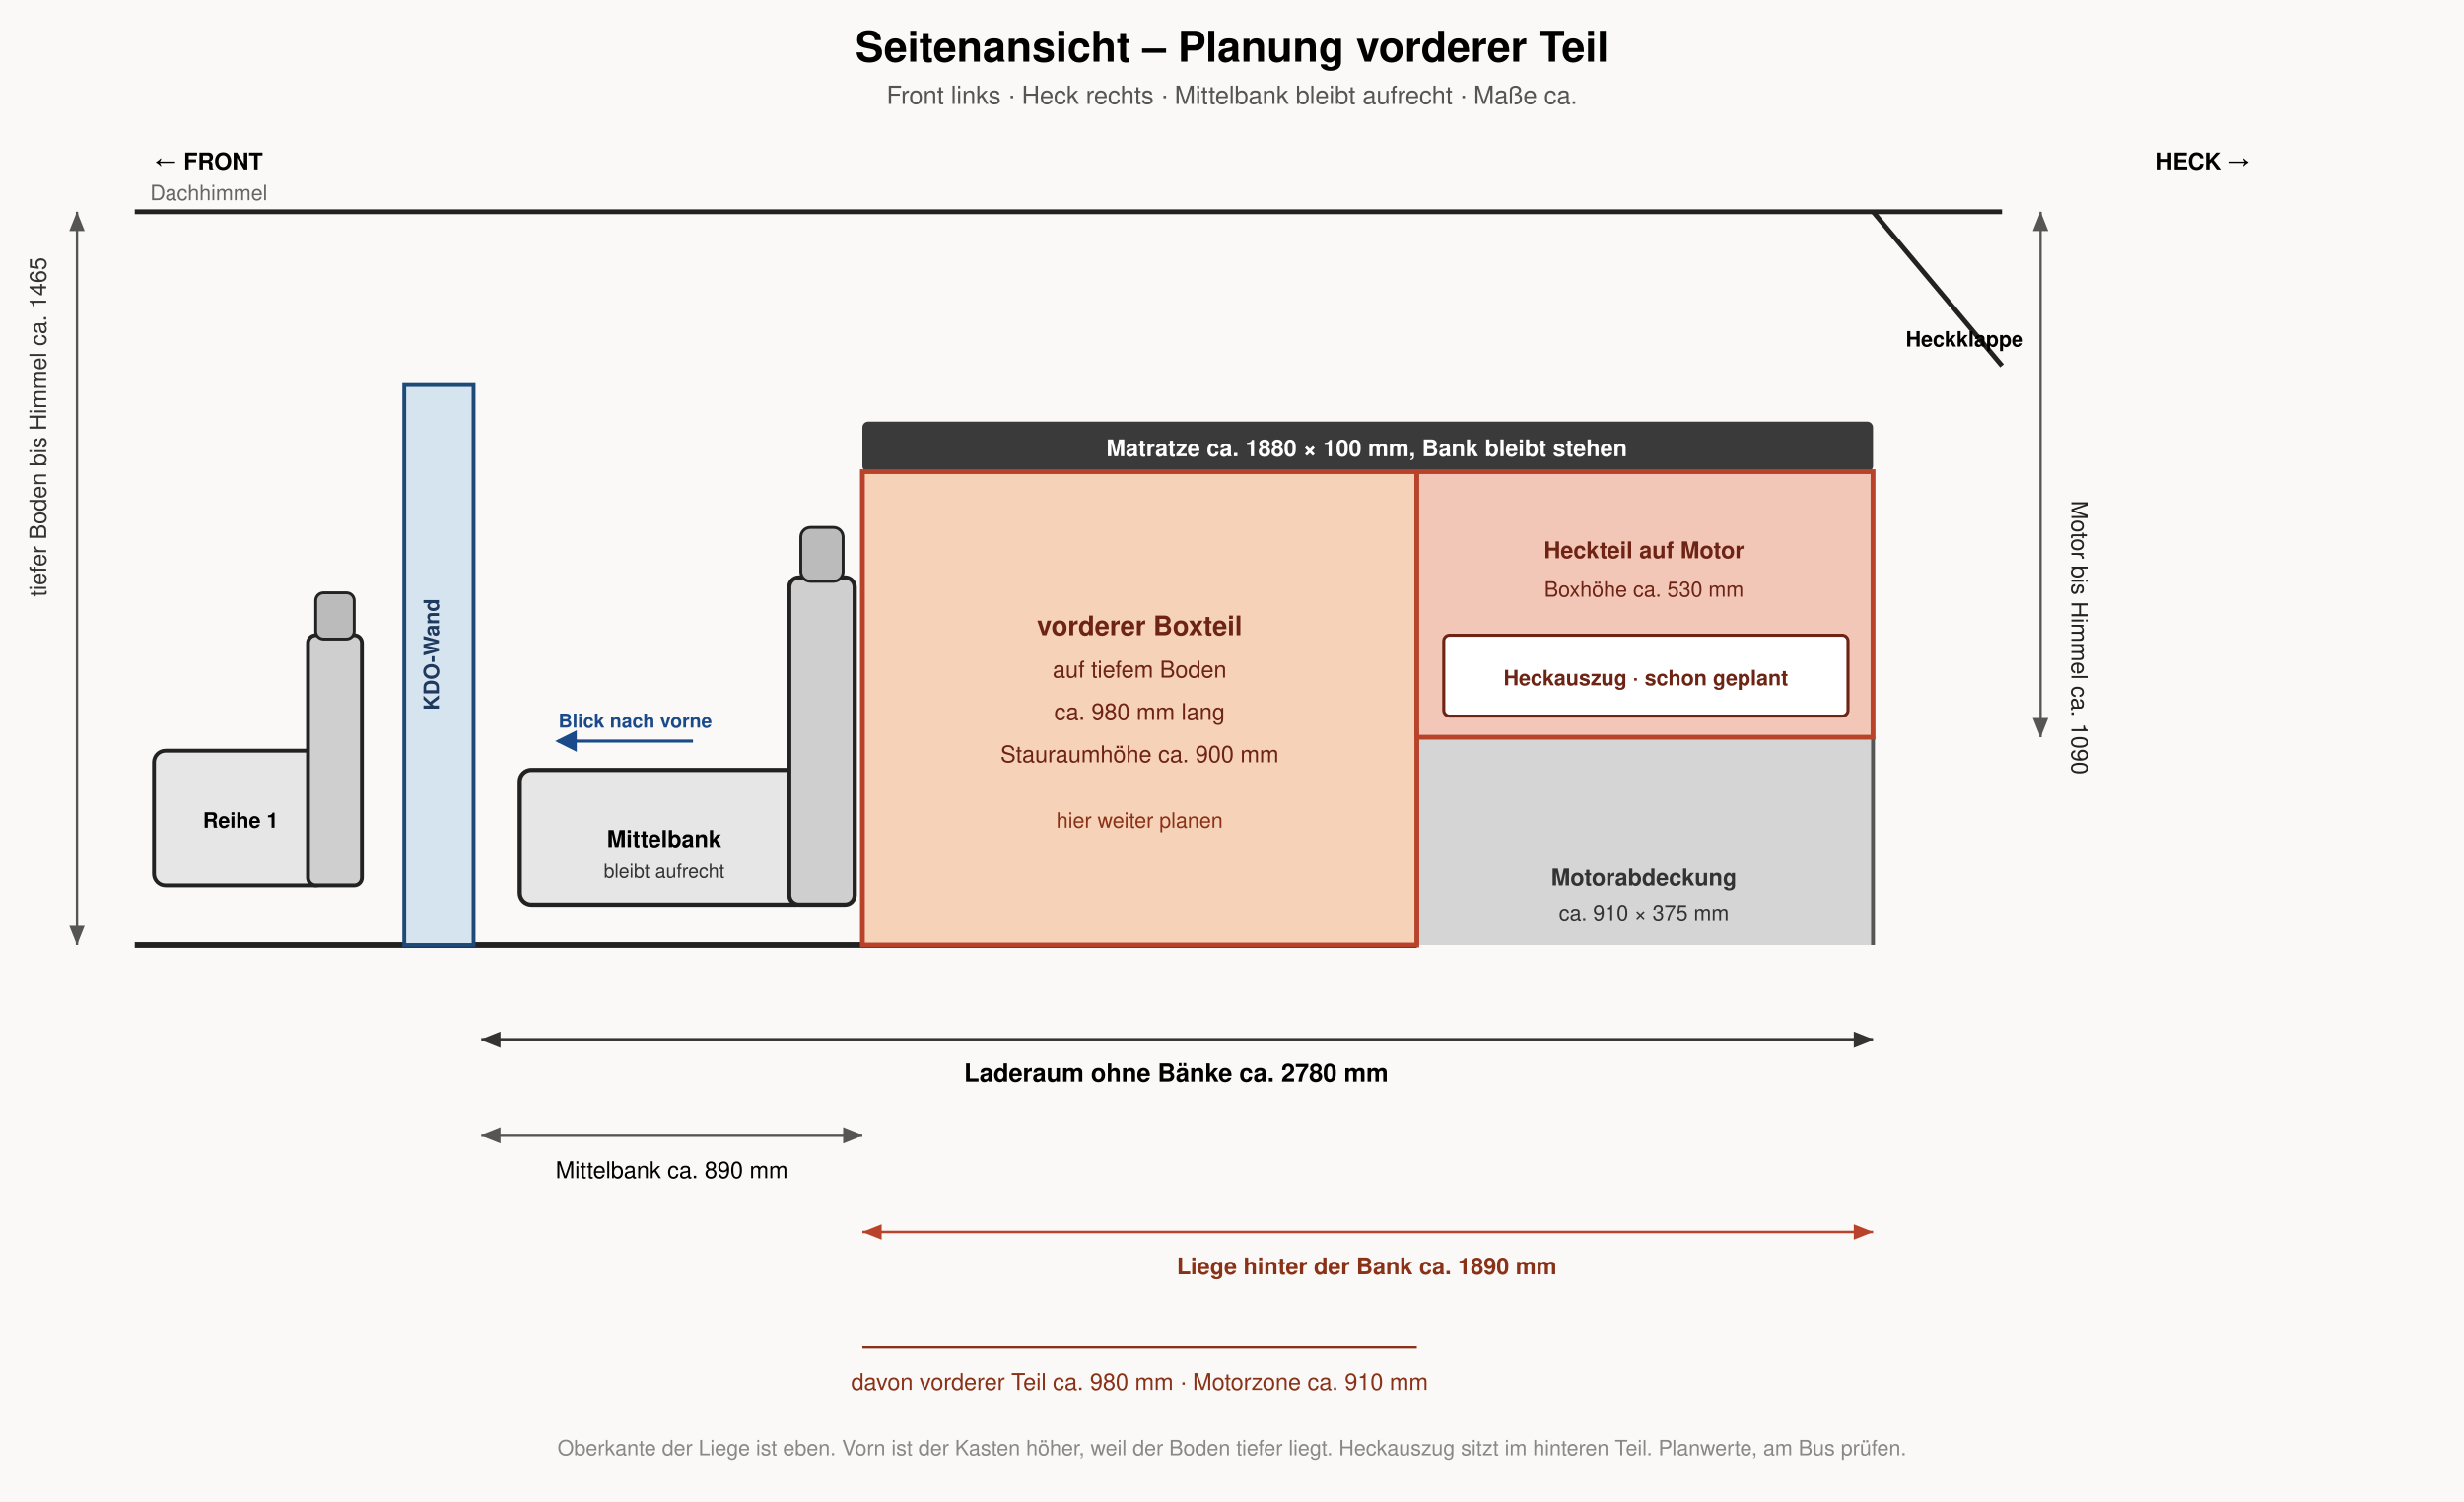
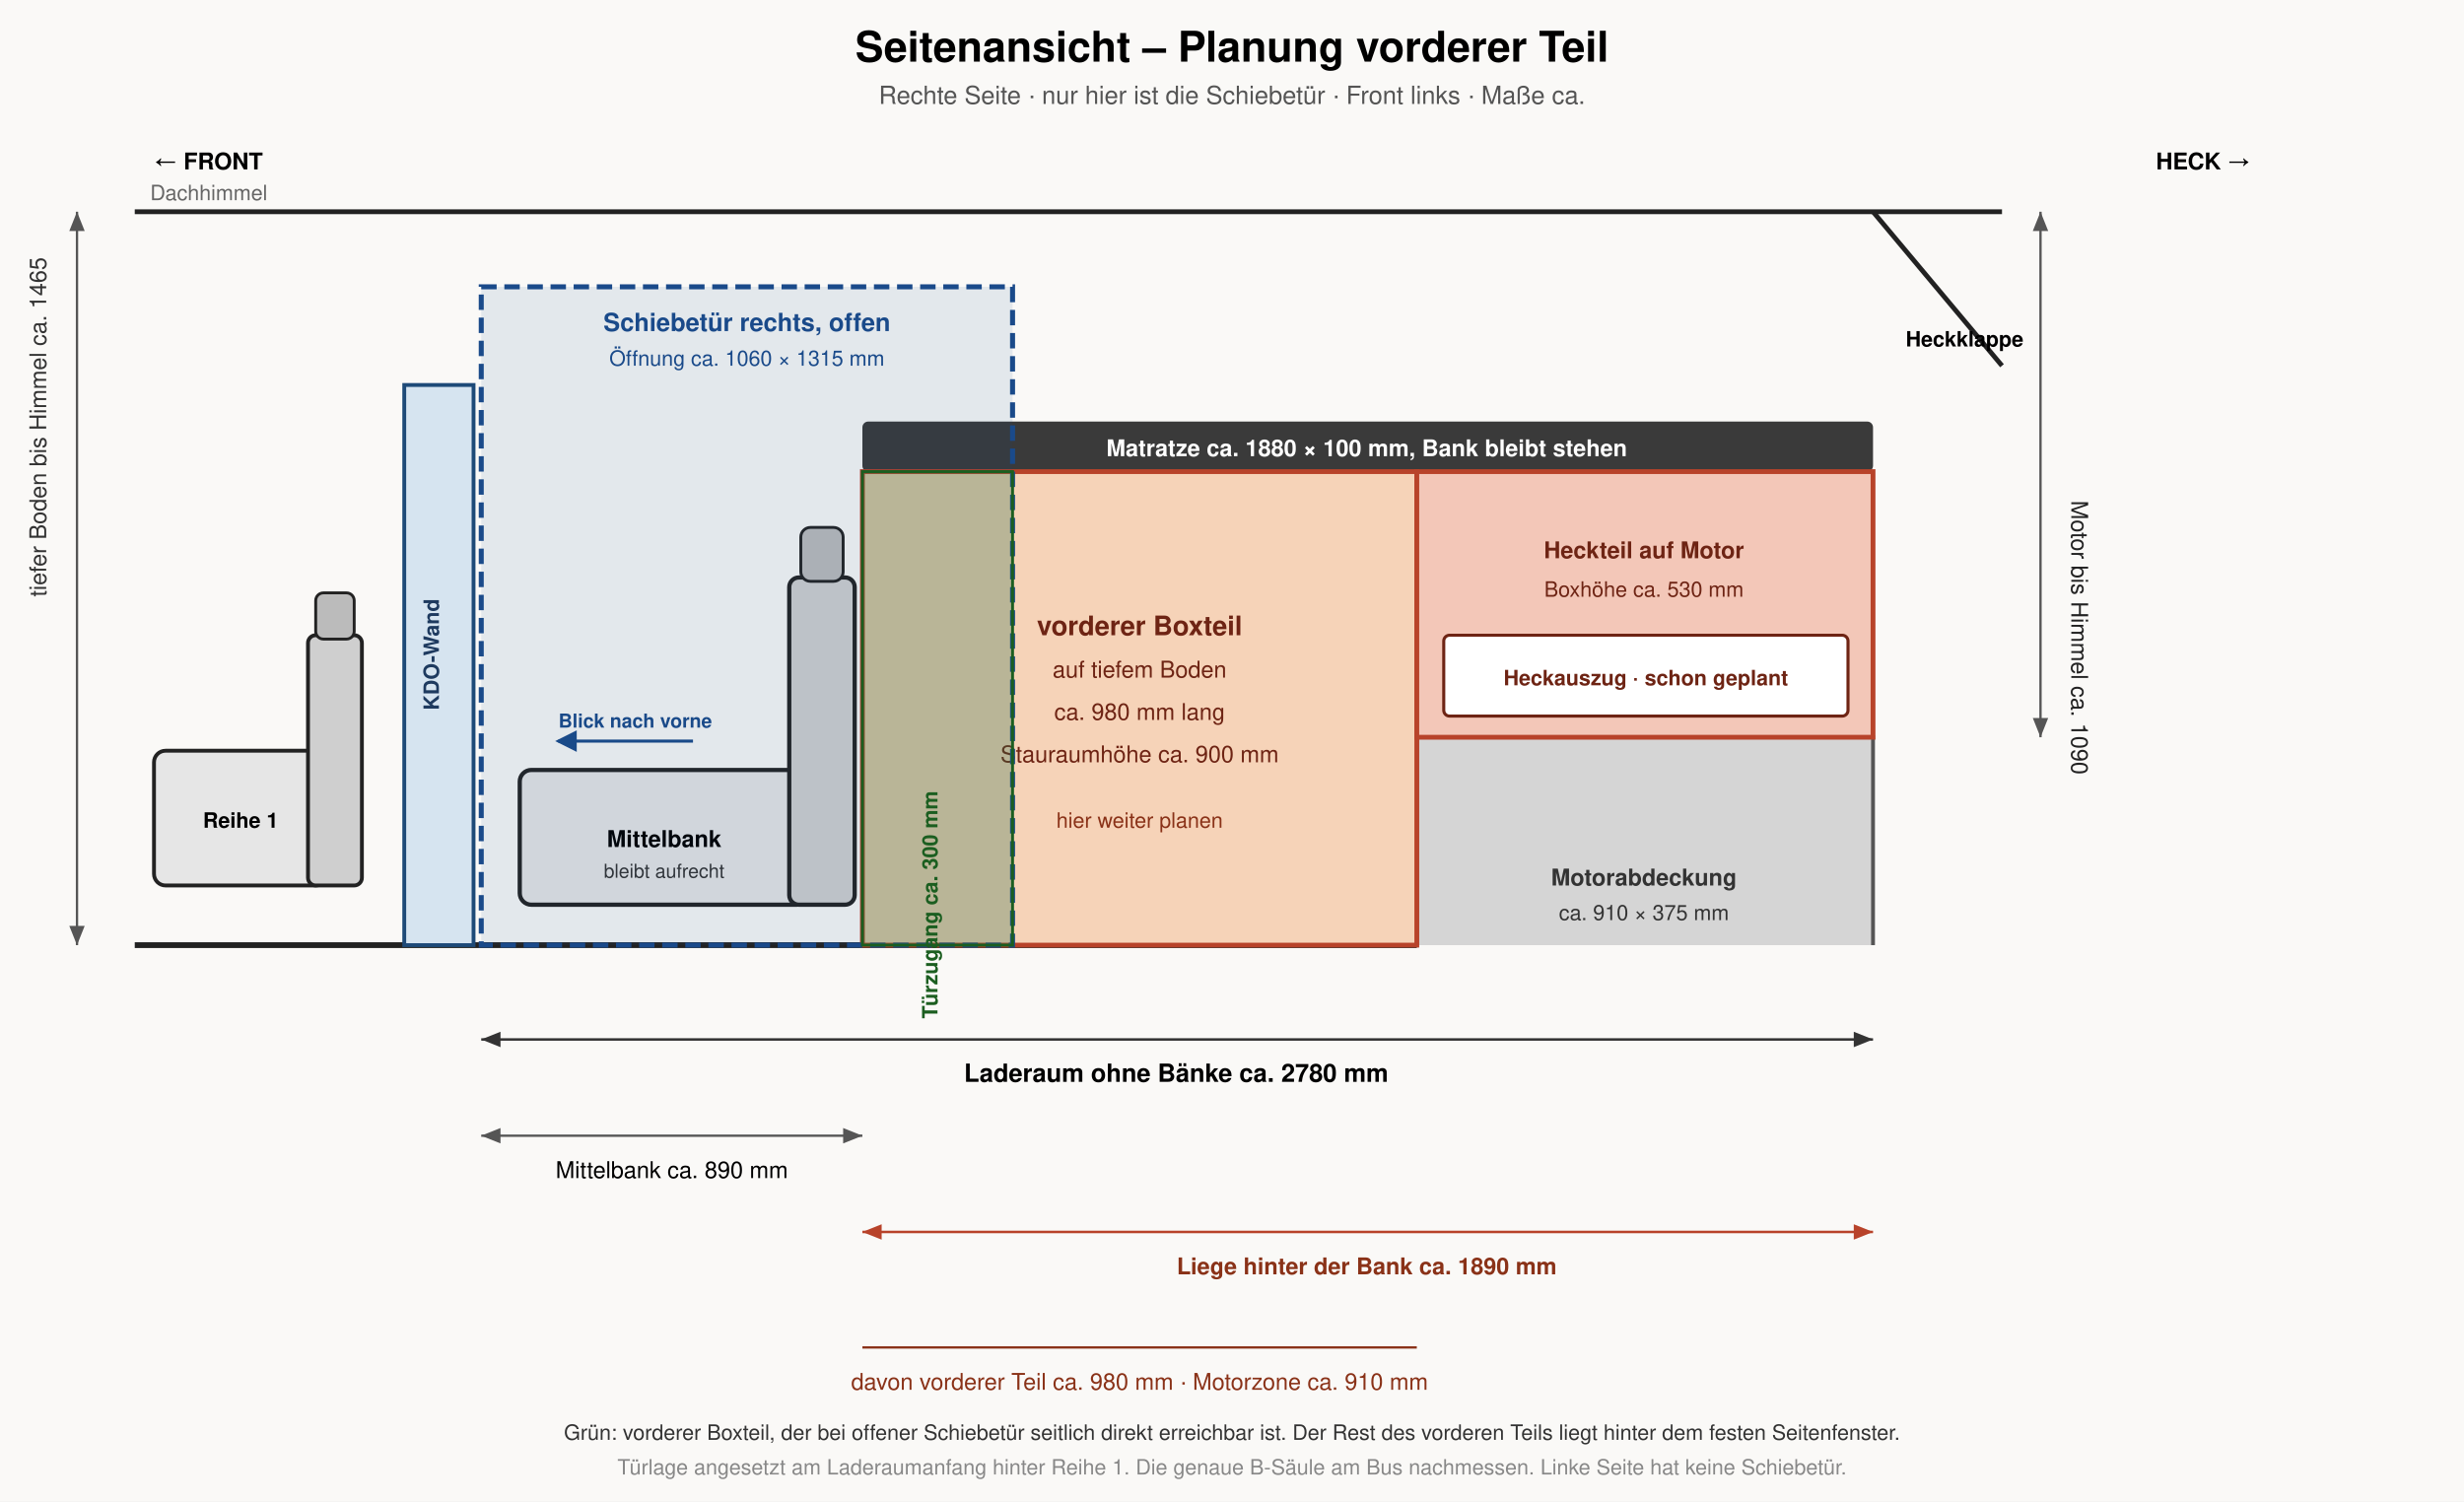
<svg xmlns="http://www.w3.org/2000/svg" viewBox="0 0 1280 780" font-family="Helvetica, Arial, sans-serif">
  <rect width="1280" height="780" fill="#faf9f7" />
  <text x="640" y="32" text-anchor="middle" font-size="22" font-weight="700">Seitenansicht – Planung vorderer Teil</text>
-   <text x="640" y="54" text-anchor="middle" font-size="13" fill="#555">Front links · Heck rechts · Mittelbank bleibt aufrecht · Maße ca.</text>
+   <text x="640" y="54" text-anchor="middle" font-size="13" fill="#555">Rechte Seite · nur hier ist die Schiebetür · Front links · Maße ca.</text>
  <text x="80" y="88" font-size="12" font-weight="700">← FRONT</text>
  <text x="1120" y="88" font-size="12" font-weight="700">HECK →</text>
  <line x1="70" y1="110" x2="1040" y2="110" stroke="#222" stroke-width="2.5" />
  <line x1="70" y1="491" x2="736" y2="491" stroke="#222" stroke-width="3" />
  <text x="78" y="104" font-size="11" fill="#666">Dachhimmel</text>
  <path d="M736 491 L736 383 L973 383 L973 491" fill="#d5d5d5" stroke="#555" stroke-width="2" />
  <text x="854" y="460" text-anchor="middle" font-size="12" font-weight="700" fill="#333">Motorabdeckung</text>
  <text x="854" y="478" text-anchor="middle" font-size="11" fill="#333">ca. 910 × 375 mm</text>
  <rect x="80" y="390" width="90" height="70" rx="6" fill="#e6e6e6" stroke="#222" stroke-width="2" />
  <rect x="160" y="330" width="28" height="130" rx="4" fill="#cfcfcf" stroke="#222" stroke-width="2" />
  <rect x="164" y="308" width="20" height="24" rx="4" fill="#bbb" stroke="#222" stroke-width="1.5" />
  <text x="125" y="430" text-anchor="middle" font-size="11" font-weight="700">Reihe 1</text>
  <rect x="210" y="200" width="36" height="291" fill="#d6e4f0" stroke="#1e4a78" stroke-width="2" />
  <text x="228" y="340" text-anchor="middle" font-size="11" font-weight="700" fill="#1e3a5f" transform="rotate(-90 228 340)">KDO-Wand</text>
  <rect x="270" y="400" width="150" height="70" rx="6" fill="#e6e6e6" stroke="#222" stroke-width="2.2" />
  <rect x="410" y="300" width="34" height="170" rx="5" fill="#cfcfcf" stroke="#222" stroke-width="2.2" />
  <rect x="416" y="274" width="22" height="28" rx="5" fill="#bbb" stroke="#222" stroke-width="1.5" />
  <text x="345" y="440" text-anchor="middle" font-size="12" font-weight="700">Mittelbank</text>
  <text x="345" y="456" text-anchor="middle" font-size="10" fill="#333">bleibt aufrecht</text>
  <line x1="360" y1="385" x2="290" y2="385" stroke="#1a4a8a" stroke-width="1.6" marker-end="url(#fwd)" />
  <defs>
    <marker id="fwd" markerWidth="8" markerHeight="8" refX="6" refY="3.5" orient="auto">
      <path d="M0,0 L7,3.5 L0,7 Z" fill="#1a4a8a" />
    </marker>
  </defs>
  <text x="330" y="378" text-anchor="middle" font-size="10" font-weight="700" fill="#1a4a8a">Blick nach vorne</text>
  <rect x="448" y="219" width="525" height="26" rx="3" fill="#3a3a3a" />
  <text x="710" y="237" text-anchor="middle" font-size="12" font-weight="700" fill="#fff">Matratze ca. 1880 × 100 mm, Bank bleibt stehen</text>
  <rect x="448" y="245" width="288" height="246" fill="#f6d3b8" stroke="#b8432a" stroke-width="2.5" />
  <text x="592" y="330" text-anchor="middle" font-size="14" font-weight="700" fill="#6e2414">vorderer Boxteil</text>
  <text x="592" y="352" text-anchor="middle" font-size="12" fill="#6e2414">auf tiefem Boden</text>
  <text x="592" y="374" text-anchor="middle" font-size="12" fill="#6e2414">ca. 980 mm lang</text>
  <text x="592" y="396" text-anchor="middle" font-size="12" fill="#6e2414">Stauraumhöhe ca. 900 mm</text>
  <text x="592" y="430" text-anchor="middle" font-size="11" fill="#8a3218">hier weiter planen</text>
  <rect x="736" y="245" width="237" height="138" fill="#f3c7b8" stroke="#b8432a" stroke-width="2.5" />
  <text x="854" y="290" text-anchor="middle" font-size="12" font-weight="700" fill="#6e2414">Heckteil auf Motor</text>
  <text x="854" y="310" text-anchor="middle" font-size="11" fill="#6e2414">Boxhöhe ca. 530 mm</text>
  <rect x="750" y="330" width="210" height="42" rx="3" fill="#fff" stroke="#6e2414" stroke-width="1.6" />
  <text x="855" y="356" text-anchor="middle" font-size="11" font-weight="700" fill="#6e2414">Heckauszug · schon geplant</text>
+   <rect x="250" y="149" width="276" height="342" fill="#1a4a8a" fill-opacity="0.10" stroke="#1a4a8a" stroke-width="2.6" stroke-dasharray="8 4" />
+   <text x="388" y="172" text-anchor="middle" font-size="13" font-weight="700" fill="#1a4a8a">Schiebetür rechts, offen</text>
+   <text x="388" y="190" text-anchor="middle" font-size="11" fill="#1a4a8a">Öffnung ca. 1060 × 1315 mm</text>
+   <rect x="448" y="245" width="78" height="246" fill="#2e7d32" fill-opacity="0.22" stroke="#1b5e20" stroke-width="1.5" />
+   <text x="487" y="470" text-anchor="middle" font-size="11" font-weight="700" fill="#1b5e20" transform="rotate(-90 487 470)">Türzugang ca. 300 mm</text>
  <path d="M973 110 L1040 190" stroke="#222" stroke-width="2.5" fill="none" />
  <text x="990" y="180" font-size="11" font-weight="700">Heckklappe</text>
  <line x1="250" y1="540" x2="973" y2="540" stroke="#333" stroke-width="1.3" />
  <polygon points="250,540 260,536 260,544" fill="#333" />
  <polygon points="973,540 963,536 963,544" fill="#333" />
  <text x="611" y="562" text-anchor="middle" font-size="13" font-weight="700">Laderaum ohne Bänke ca. 2780 mm</text>
  <line x1="250" y1="590" x2="448" y2="590" stroke="#555" stroke-width="1.2" />
  <polygon points="250,590 260,586 260,594" fill="#555" />
  <polygon points="448,590 438,586 438,594" fill="#555" />
  <text x="349" y="612" text-anchor="middle" font-size="12">Mittelbank ca. 890 mm</text>
  <line x1="448" y1="640" x2="973" y2="640" stroke="#b8432a" stroke-width="1.3" />
  <polygon points="448,640 458,636 458,644" fill="#b8432a" />
  <polygon points="973,640 963,636 963,644" fill="#b8432a" />
  <text x="710" y="662" text-anchor="middle" font-size="12" font-weight="700" fill="#8a3218">Liege hinter der Bank ca. 1890 mm</text>
  <line x1="448" y1="700" x2="736" y2="700" stroke="#8a3218" stroke-width="1.2" />
  <text x="592" y="722" text-anchor="middle" font-size="12" fill="#8a3218">davon vorderer Teil ca. 980 mm · Motorzone ca. 910 mm</text>
  <line x1="40" y1="110" x2="40" y2="491" stroke="#555" stroke-width="1.2" />
  <polygon points="40,110 36,120 44,120" fill="#555" />
  <polygon points="40,491 36,481 44,481" fill="#555" />
  <text x="24" y="310" transform="rotate(-90 24 310)" font-size="12" fill="#333">tiefer Boden bis Himmel ca. 1465</text>
  <line x1="1060" y1="110" x2="1060" y2="383" stroke="#555" stroke-width="1.2" />
  <polygon points="1060,110 1056,120 1064,120" fill="#555" />
  <polygon points="1060,383 1056,373 1064,373" fill="#555" />
  <text x="1076" y="260" transform="rotate(90 1076 260)" font-size="12" fill="#222">Motor bis Himmel ca. 1090</text>
-   <text x="640" y="756" text-anchor="middle" font-size="11" fill="#888">Oberkante der Liege ist eben. Vorn ist der Kasten höher, weil der Boden tiefer liegt. Heckauszug sitzt im hinteren Teil. Planwerte, am Bus prüfen.</text>
+   <text x="640" y="748" text-anchor="middle" font-size="11" fill="#333">Grün: vorderer Boxteil, der bei offener Schiebetür seitlich direkt erreichbar ist. Der Rest des vorderen Teils liegt hinter dem festen Seitenfenster.</text>
+   <text x="640" y="766" text-anchor="middle" font-size="11" fill="#888">Türlage angesetzt am Laderaumanfang hinter Reihe 1. Die genaue B-Säule am Bus nachmessen. Linke Seite hat keine Schiebetür.</text>
</svg>
